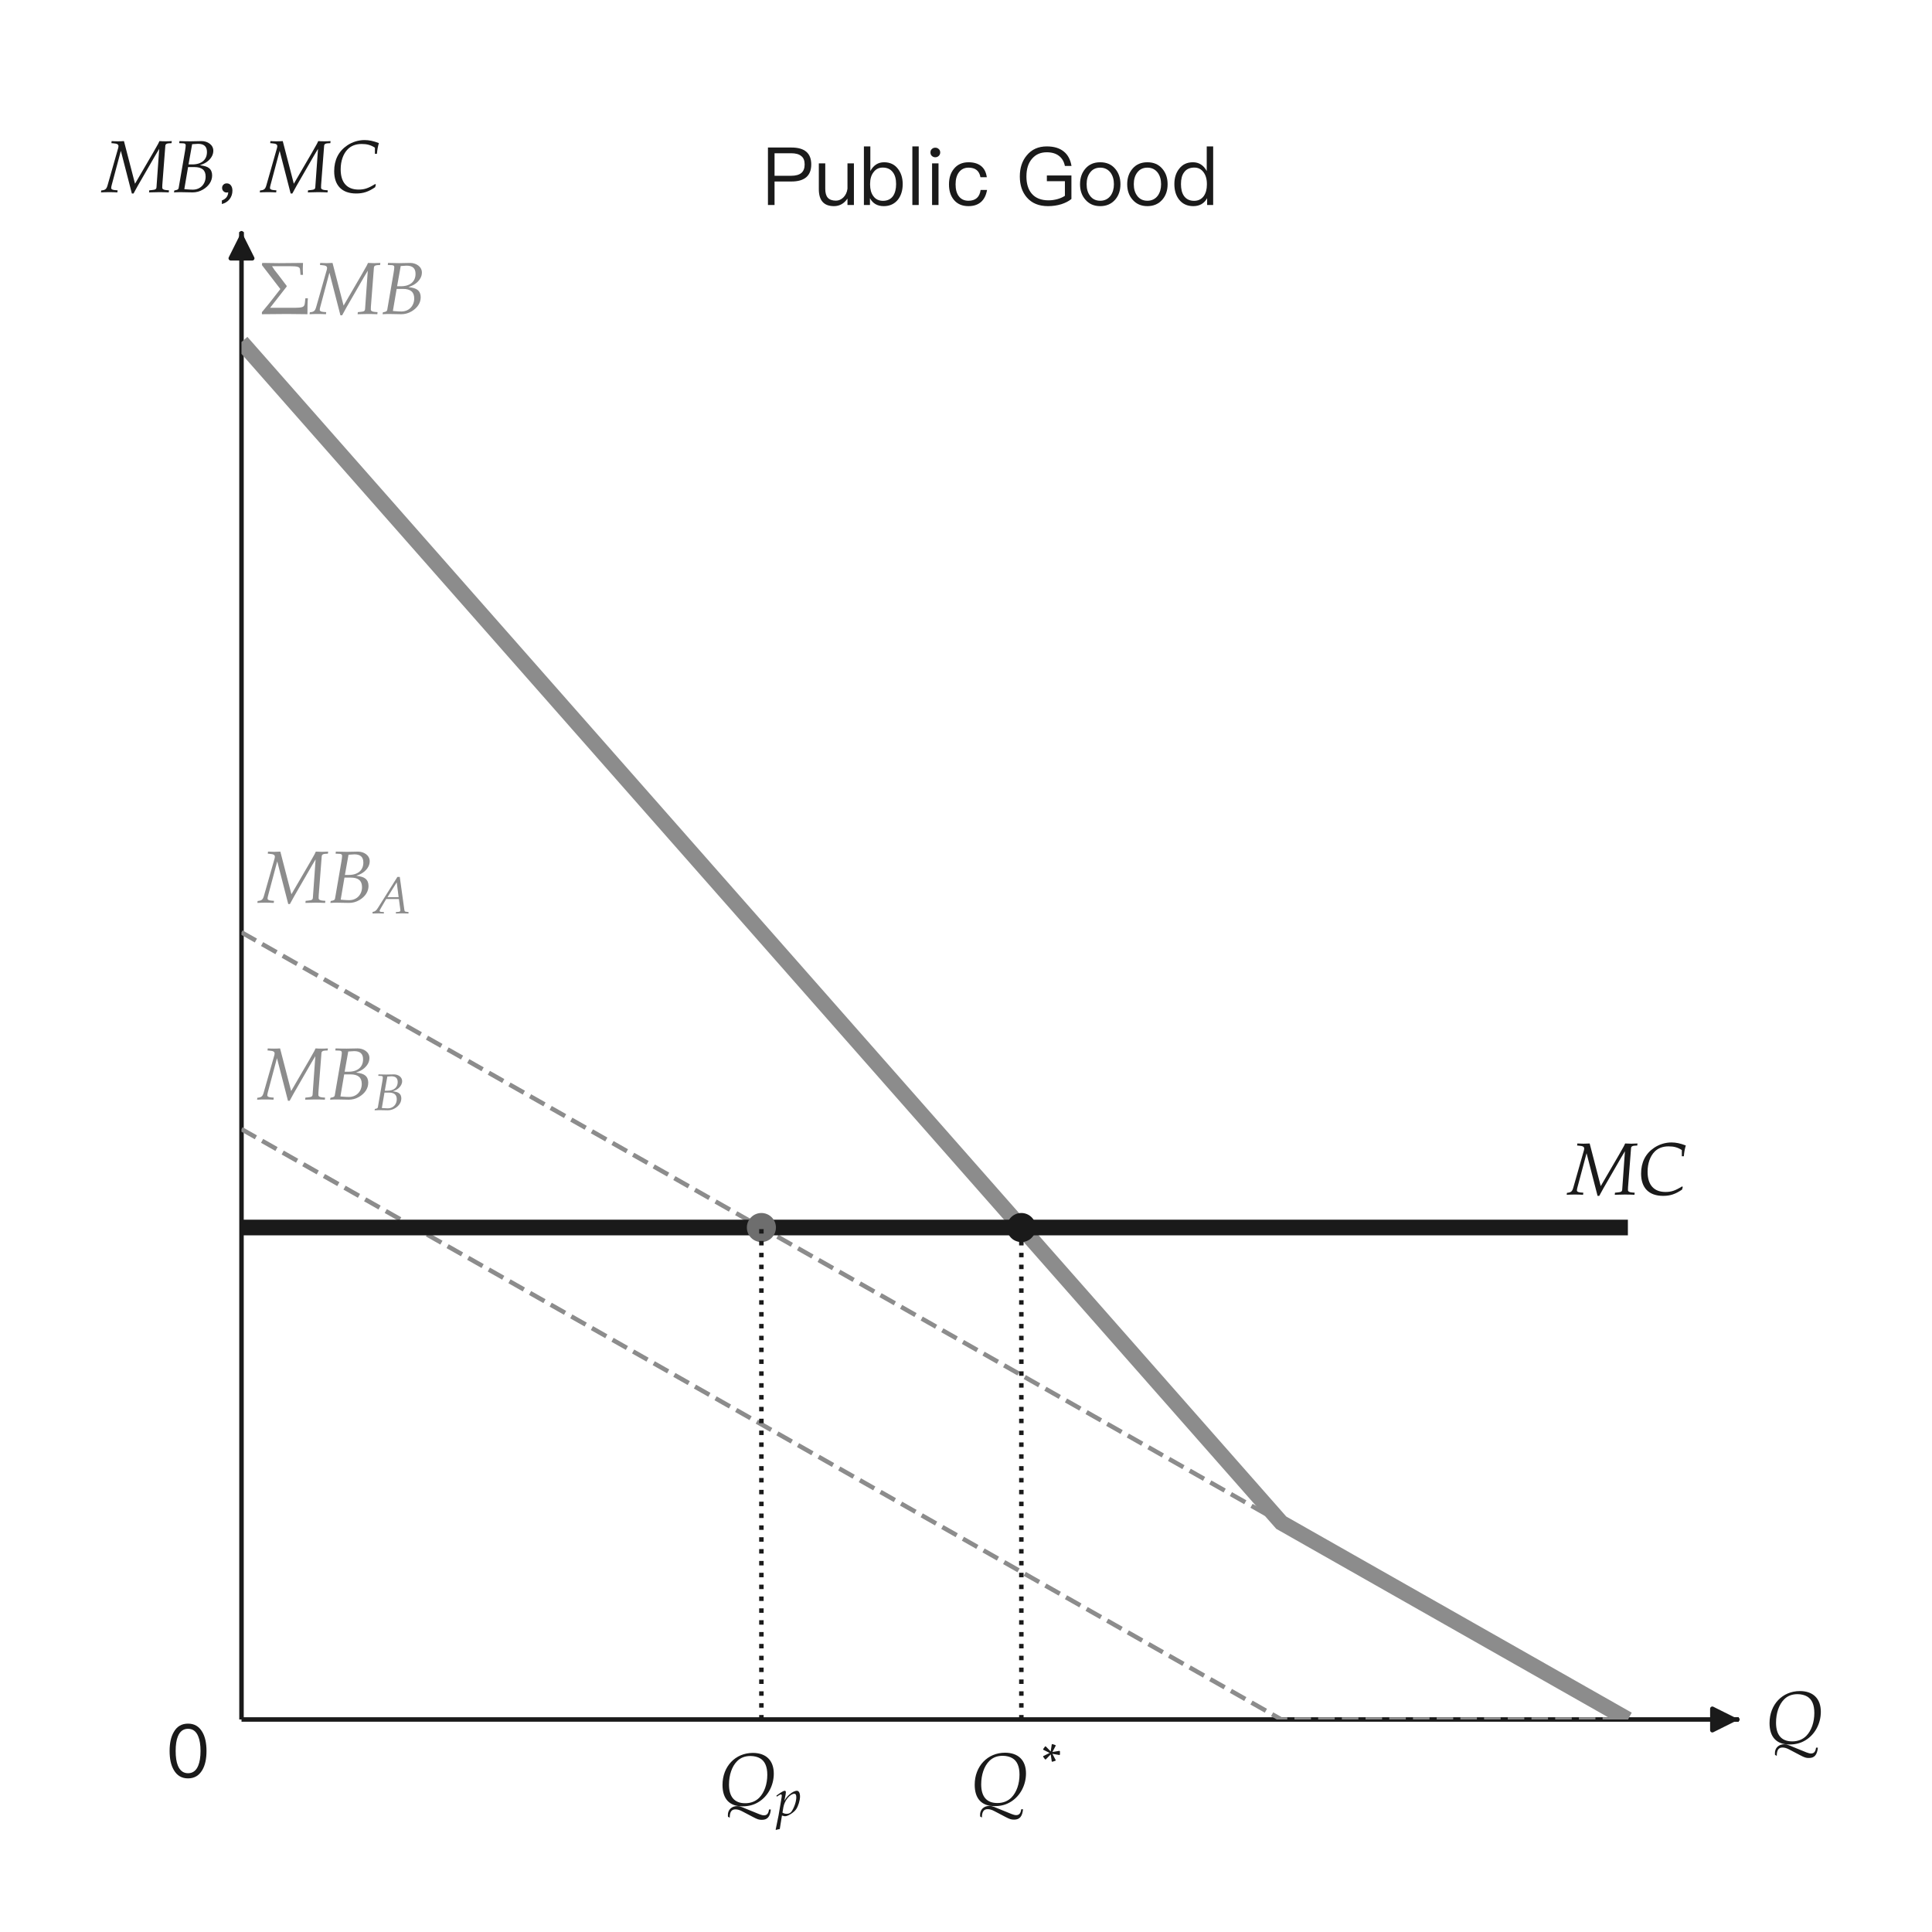
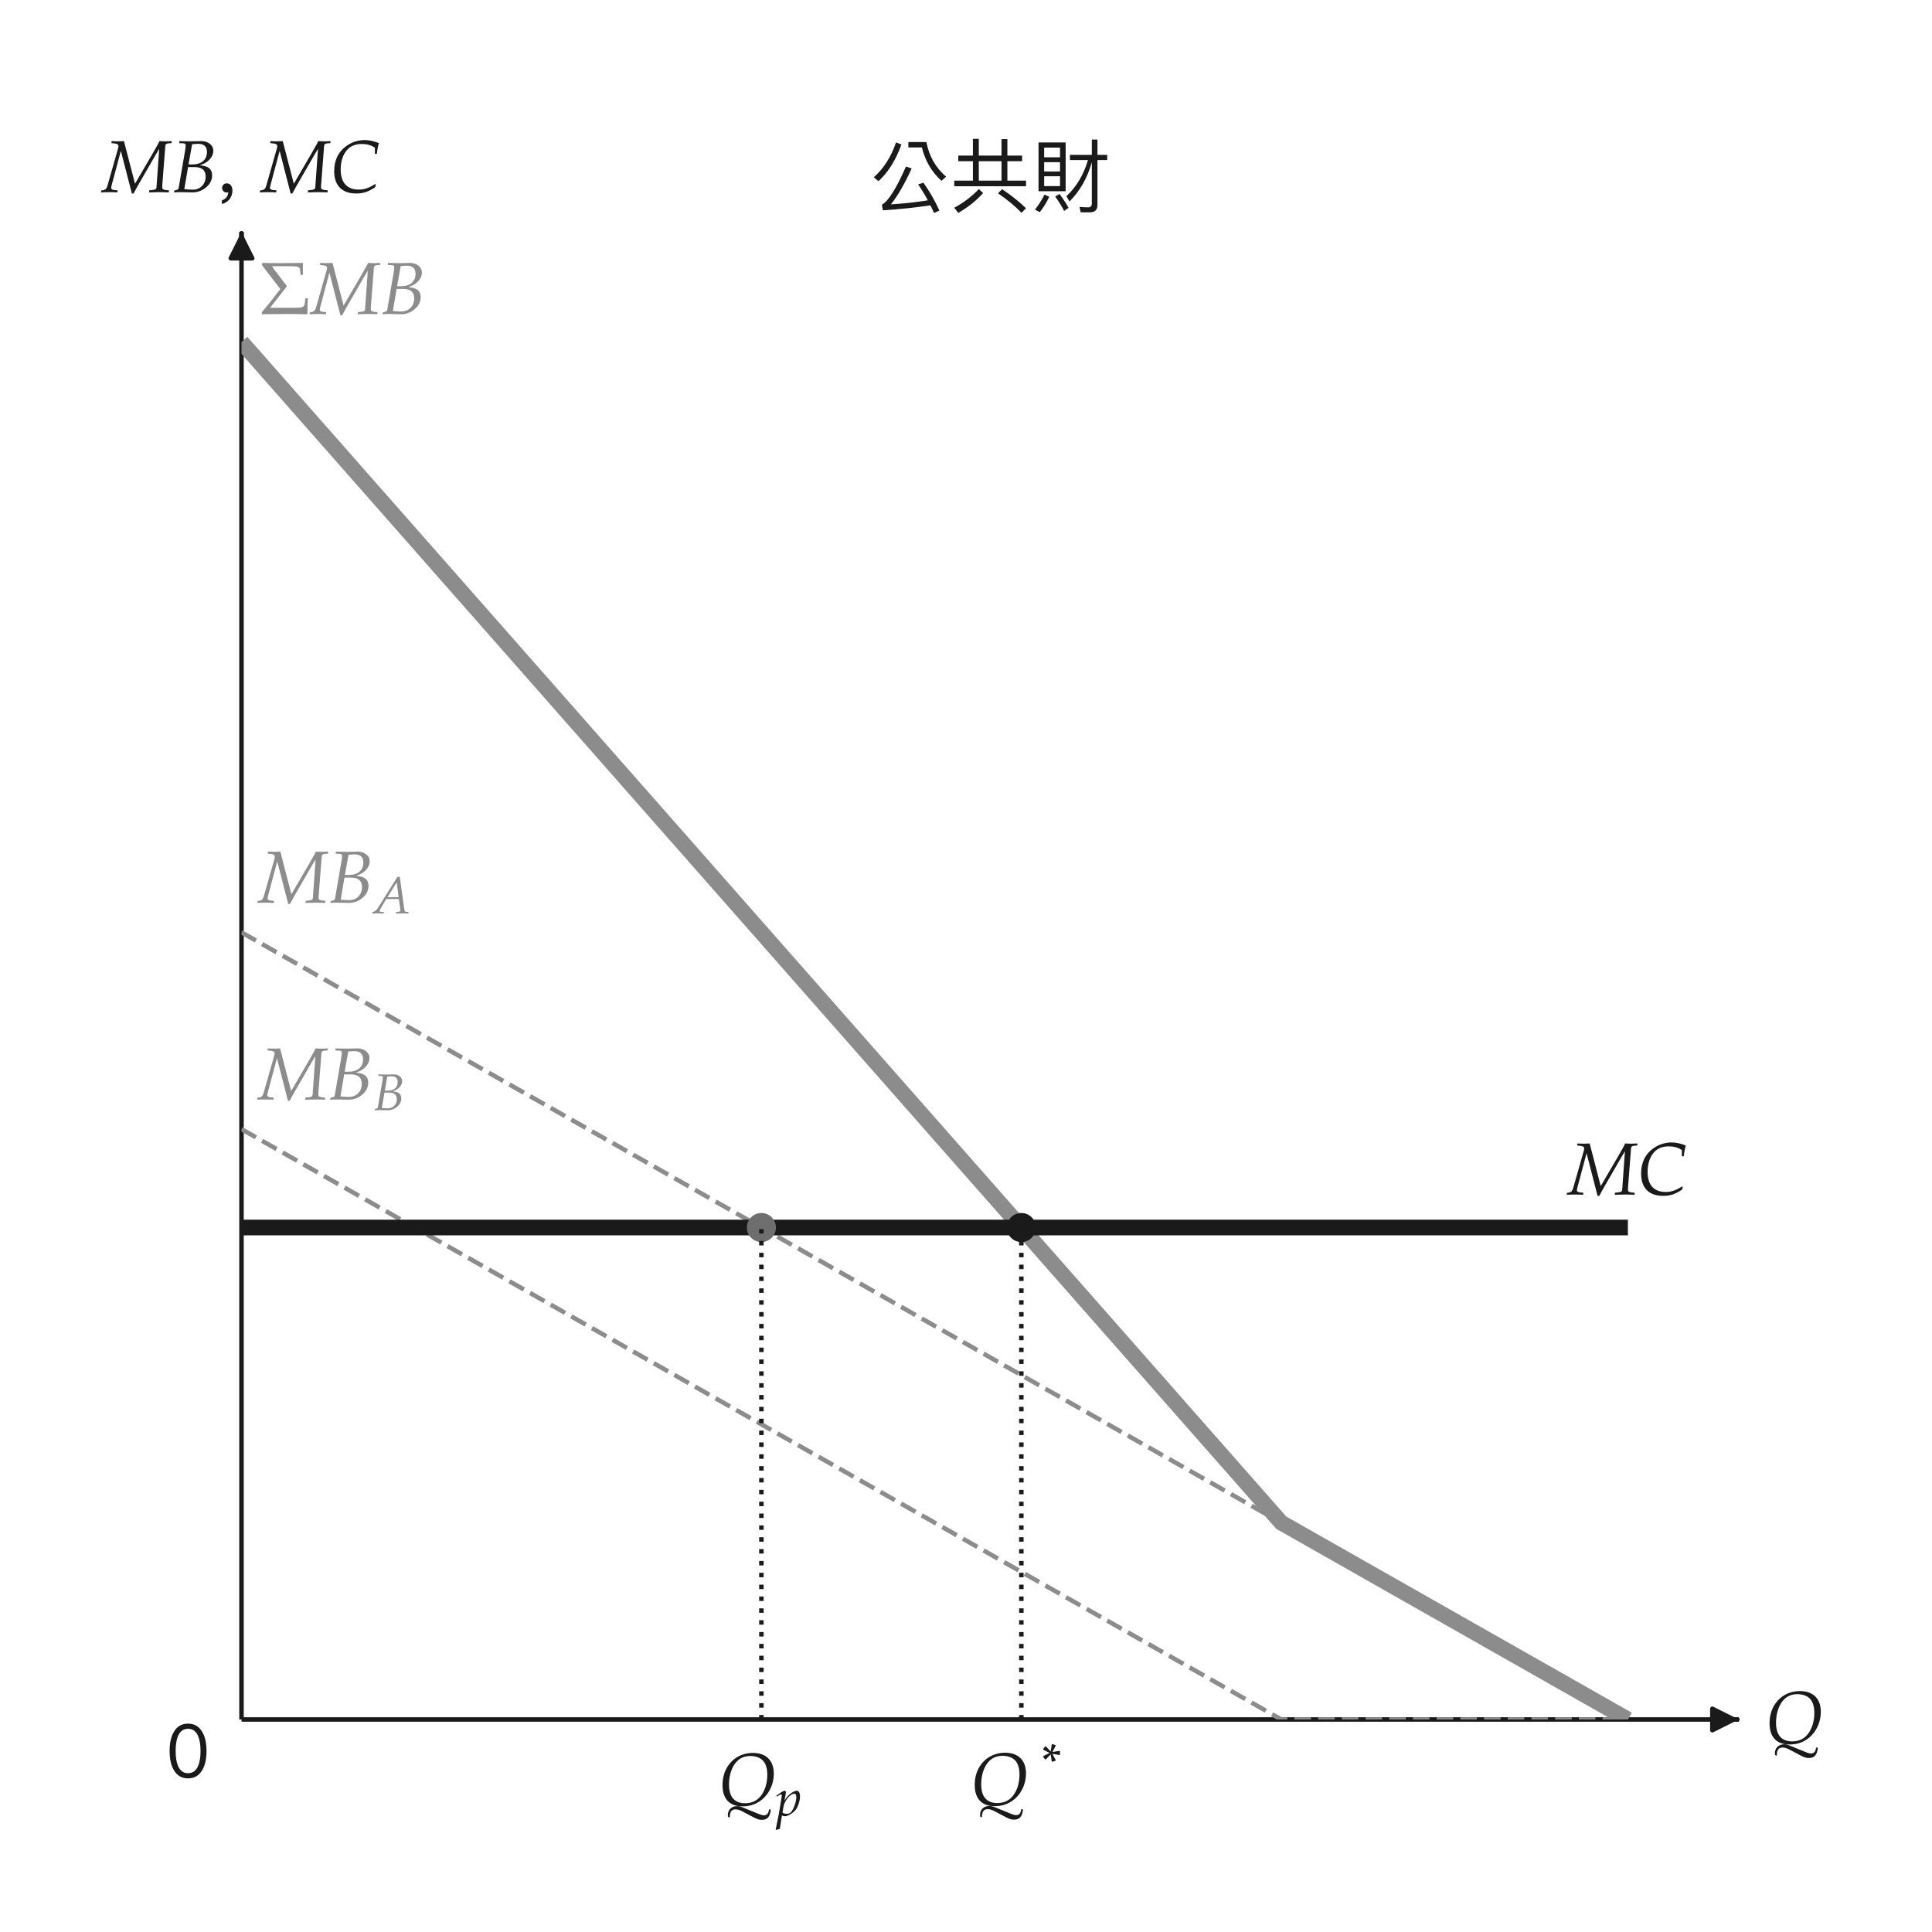
<svg xmlns="http://www.w3.org/2000/svg" xmlns:xlink="http://www.w3.org/1999/xlink" width="432pt" height="432pt" viewBox="0 0 432 432" version="1.1">
  <defs>
    <style type="text/css">*{stroke-linejoin: round; stroke-linecap: butt}</style>
  </defs>
  <g id="figure_1">
    <g id="patch_1">
      <path d="M 0 432  L 432 432  L 432 0  L 0 0  z " style="fill: #ffffff" />
    </g>
    <g id="axes_1">
      <g id="axes.x">
        <path d="M 54 384.48  L 388.8 384.48  " style="fill: none; stroke: #1a1a1a; stroke-linejoin: miter" />
      </g>
      <g id="patch_2">
        <path d="M 388.465 384.48  Q 388.633 384.48 387.682 384.48  " style="fill: none; stroke: #1a1a1a; stroke-linecap: round" />
        <path d="M 382.882 382.08  L 387.682 384.48  L 382.882 386.88  z " style="fill: #1a1a1a; stroke: #1a1a1a; stroke-linecap: round" />
      </g>
      <g id="axes.y">
        <path d="M 54 384.48  L 54 51.84  " style="fill: none; stroke: #1a1a1a; stroke-linejoin: miter" />
      </g>
      <g id="patch_3">
        <path d="M 54 52.173  Q 54 52.006 54 52.958  " style="fill: none; stroke: #1a1a1a; stroke-linecap: round" />
        <path d="M 51.6 57.758  L 54 52.958  L 56.4 57.758  z " style="fill: #1a1a1a; stroke: #1a1a1a; stroke-linecap: round" />
      </g>
      <g id="axes.y.label">
        <g style="fill: #1a1a1a" transform="translate(22.8975 43.035) scale(0.165 -0.165)">
          <defs>
            <path id="TeXGyrePagella-Italic-2e" d="M -122 -19  C 115 -6 358 0 595 0  C 832 0 1069 -6 1299 -19  L 1318 160  L 1075 179  C 870 198 762 256 762 352  C 762 416 774 499 806 614  L 1600 3584  L 2554 -115  L 2701 -115  L 3066 550  L 4595 3200  L 4928 3757  L 4691 429  C 4678 250 4589 211 4262 179  L 4064 160  L 4045 -19  C 4333 -6 4614 0 4902 0  C 5190 0 5472 -6 5754 -19  L 5773 160  L 5536 179  C 5306 198 5184 269 5190 403  L 5197 640  L 5459 4038  C 5466 4160 5568 4224 5754 4237  L 5997 4250  L 6016 4429  C 5837 4416 5658 4410 5478 4410  C 5299 4410 5120 4416 4947 4429  C 4826 4192 4947 4365 4403 3430  L 2829 730  L 1869 4429  C 1690 4416 1510 4410 1331 4410  C 1152 4410 973 4416 800 4429  L 781 4250  L 947 4237  C 1280 4211 1395 4147 1395 3981  C 1395 3942 1389 3898 1376 3853  L 448 595  C 352 262 250 179 -102 147  L -122 -19  z " transform="scale(0.015625)" />
            <path id="TeXGyrePagella-Italic-23" d="M 166 -19  C 358 -6 557 0 749 0  C 1094 0 1434 -19 1779 -19  C 2086 -19 2387 51 2688 230  C 3194 531 3475 966 3475 1453  C 3475 1728 3386 1939 3213 2080  C 3046 2214 2854 2272 2413 2336  C 2778 2464 2931 2547 3136 2720  C 3424 2976 3578 3270 3578 3597  C 3578 4122 3059 4429 2566 4429  C 2246 4429 1926 4410 1606 4410  C 1280 4410 960 4416 640 4429  L 621 4250  L 960 4237  C 1114 4230 1184 4179 1184 4064  C 1184 3974 1158 3770 1126 3578  L 570 352  C 550 237 467 192 198 147  L 166 -19  z M 1062 262  L 1389 2176  L 1933 2176  C 2592 2176 2912 1907 2912 1350  C 2912 691 2445 218 1805 218  C 1677 218 1491 224 1280 243  C 1242 250 1165 256 1062 262  z M 1427 2406  L 1741 4160  C 1914 4160 2080 4192 2253 4192  C 2771 4192 3027 3962 3027 3482  C 3027 2810 2554 2406 1760 2406  L 1427 2406  z " transform="scale(0.015625)" />
            <path id="PingFangTC-Regular-f" d="M 845 762  C 717 762 621 730 550 653  C 467 582 429 486 429 365  C 429 256 467 160 544 83  C 621 6 710 -32 819 -32  C 883 -32 928 -19 960 -6  C 960 -160 909 -301 819 -435  C 717 -563 576 -659 410 -717  L 410 -1030  C 685 -960 909 -819 1075 -614  C 1242 -397 1325 -147 1325 134  C 1325 320 1280 467 1197 582  C 1107 704 986 762 845 762  z " transform="scale(0.015625)" />
            <path id="PingFangTC-Regular-3" transform="scale(0.015625)" />
            <path id="TeXGyrePagella-Italic-24" d="M 288 1818  C 288 576 966 -115 2195 -115  C 2810 -115 3258 32 3840 429  L 3904 659  L 3840 704  C 3238 333 2906 224 2406 224  C 1395 224 851 838 851 1978  C 851 2694 1069 3322 1459 3718  C 1760 4026 2170 4179 2675 4179  C 3136 4179 3462 4090 3821 3859  L 3821 3322  L 3994 3322  C 4026 3686 4077 3962 4166 4256  C 3674 4442 3315 4518 2918 4518  C 2394 4518 1869 4358 1421 4058  C 672 3552 288 2797 288 1818  z " transform="scale(0.015625)" />
          </defs>
          <use xlink:href="#TeXGyrePagella-Italic-2e" transform="translate(0 0.40625)" />
          <use xlink:href="#TeXGyrePagella-Italic-23" transform="translate(94.39992 0.40625)" />
          <use xlink:href="#PingFangTC-Regular-f" transform="translate(155.4999 0.40625)" />
          <use xlink:href="#PingFangTC-Regular-3" transform="translate(181.8998 0.40625)" />
          <use xlink:href="#TeXGyrePagella-Italic-2e" transform="translate(215.1998 0.40625)" />
          <use xlink:href="#TeXGyrePagella-Italic-24" transform="translate(309.5997 0.40625)" />
        </g>
      </g>
      <g id="axes.x.label">
        <g style="fill: #1a1a1a" transform="translate(394.8 389.8425) scale(0.165 -0.165)">
          <defs>
            <path id="TeXGyrePagella-Italic-32" d="M 339 1741  C 339 531 941 -115 2067 -115  C 2611 -115 3066 6 3482 269  C 4288 768 4787 1709 4787 2720  C 4787 3859 4122 4518 2970 4518  C 1453 4518 339 3347 339 1741  z M 806 -909  C 806 -909 806 -966 813 -1018  L 966 -1101  C 966 -608 1120 -378 1459 -378  C 1645 -378 1824 -429 2074 -563  L 3002 -1050  C 3386 -1248 3501 -1286 3757 -1286  C 4237 -1286 4467 -1011 4531 -390  L 4371 -390  C 4333 -736 4192 -896 3936 -896  C 3827 -896 3706 -864 3539 -800  L 2029 -186  C 1869 -122 1754 -96 1606 -96  C 1133 -96 781 -422 806 -909  z M 902 1773  C 902 2605 1158 3354 1600 3795  C 1901 4102 2285 4250 2771 4250  C 3078 4250 3392 4173 3603 4045  C 4019 3802 4224 3322 4224 2618  C 4224 1811 3968 1088 3533 640  C 3219 320 2803 154 2304 154  C 1382 154 902 704 902 1773  z " transform="scale(0.015625)" />
          </defs>
          <use xlink:href="#TeXGyrePagella-Italic-32" transform="translate(0 0.40625)" />
        </g>
      </g>
      <g id="axes.origin.label">
        <g style="fill: #1a1a1a" transform="translate(37.1 397.42) scale(0.165 -0.165)">
          <defs>
            <path id="PingFangTC-Regular-13" d="M 1920 4659  C 1370 4659 960 4422 685 3936  C 442 3526 320 2976 320 2285  C 320 1594 442 1043 685 634  C 960 154 1370 -90 1920 -90  C 2464 -90 2874 154 3155 634  C 3398 1043 3520 1594 3520 2285  C 3520 2976 3398 3526 3155 3936  C 2874 4422 2464 4659 1920 4659  z M 1920 4211  C 2330 4211 2624 3994 2803 3552  C 2931 3245 3002 2822 3002 2285  C 3002 1754 2931 1331 2803 1018  C 2624 582 2330 358 1920 358  C 1510 358 1216 582 1037 1018  C 909 1331 845 1754 845 2285  C 845 2822 909 3245 1037 3552  C 1216 3994 1510 4211 1920 4211  z " transform="scale(0.015625)" />
          </defs>
          <use xlink:href="#PingFangTC-Regular-13" />
        </g>
      </g>
      <g id="public_good.individual.0">
-         <path d="M 54 208.48  L 57.1 210.24  L 60.2 212  L 63.3 213.76  L 66.4 215.52  L 69.5 217.28  L 72.6 219.04  L 75.7 220.8  L 78.8 222.56  L 81.9 224.32  L 85 226.08  L 88.1 227.84  L 91.2 229.6  L 94.3 231.36  L 97.4 233.12  L 100.5 234.88  L 103.6 236.64  L 106.7 238.4  L 109.8 240.16  L 112.9 241.92  L 116 243.68  L 119.1 245.44  L 122.2 247.2  L 125.3 248.96  L 128.4 250.72  L 131.5 252.48  L 134.6 254.24  L 137.7 256  L 140.8 257.76  L 143.9 259.52  L 147 261.28  L 150.1 263.04  L 153.2 264.8  L 156.3 266.56  L 159.4 268.32  L 162.5 270.08  L 165.6 271.84  L 168.7 273.6  L 171.8 275.36  L 174.9 277.12  L 178 278.88  L 181.1 280.64  L 184.2 282.4  L 187.3 284.16  L 190.4 285.92  L 193.5 287.68  L 196.6 289.44  L 199.7 291.2  L 202.8 292.96  L 205.9 294.72  L 209 296.48  L 212.1 298.24  L 215.2 300  L 218.3 301.76  L 221.4 303.52  L 224.5 305.28  L 227.6 307.04  L 230.7 308.8  L 233.8 310.56  L 236.9 312.32  L 240 314.08  L 243.1 315.84  L 246.2 317.6  L 249.3 319.36  L 252.4 321.12  L 255.5 322.88  L 258.6 324.64  L 261.7 326.4  L 264.8 328.16  L 267.9 329.92  L 271 331.68  L 274.1 333.44  L 277.2 335.2  L 280.3 336.96  L 283.4 338.72  L 286.5 340.48  L 289.6 342.24  L 292.7 344  L 295.8 345.76  L 298.9 347.52  L 302 349.28  L 305.1 351.04  L 308.2 352.8  L 311.3 354.56  L 314.4 356.32  L 317.5 358.08  L 320.6 359.84  L 323.7 361.6  L 326.8 363.36  L 329.9 365.12  L 333 366.88  L 336.1 368.64  L 339.2 370.4  L 342.3 372.16  L 345.4 373.92  L 348.5 375.68  L 351.6 377.44  L 354.7 379.2  L 357.8 380.96  L 360.9 382.72  L 364 384.48  " clip-path="url(#p038cf3efd3)" style="fill: none; stroke-dasharray: 3.7,1.6; stroke-dashoffset: 0; stroke: #8c8c8c; stroke-linejoin: miter" />
+         <path d="M 54 208.48  L 57.1 210.24  L 60.2 212  L 63.3 213.76  L 66.4 215.52  L 69.5 217.28  L 72.6 219.04  L 75.7 220.8  L 78.8 222.56  L 81.9 224.32  L 85 226.08  L 88.1 227.84  L 91.2 229.6  L 94.3 231.36  L 97.4 233.12  L 100.5 234.88  L 103.6 236.64  L 106.7 238.4  L 109.8 240.16  L 112.9 241.92  L 116 243.68  L 119.1 245.44  L 122.2 247.2  L 125.3 248.96  L 128.4 250.72  L 131.5 252.48  L 134.6 254.24  L 137.7 256  L 140.8 257.76  L 143.9 259.52  L 147 261.28  L 150.1 263.04  L 153.2 264.8  L 156.3 266.56  L 159.4 268.32  L 162.5 270.08  L 165.6 271.84  L 168.7 273.6  L 171.8 275.36  L 174.9 277.12  L 178 278.88  L 181.1 280.64  L 184.2 282.4  L 187.3 284.16  L 190.4 285.92  L 193.5 287.68  L 196.6 289.44  L 199.7 291.2  L 202.8 292.96  L 205.9 294.72  L 209 296.48  L 212.1 298.24  L 215.2 300  L 218.3 301.76  L 221.4 303.52  L 224.5 305.28  L 227.6 307.04  L 230.7 308.8  L 233.8 310.56  L 236.9 312.32  L 240 314.08  L 243.1 315.84  L 246.2 317.6  L 249.3 319.36  L 252.4 321.12  L 255.5 322.88  L 258.6 324.64  L 261.7 326.4  L 264.8 328.16  L 267.9 329.92  L 271 331.68  L 274.1 333.44  L 277.2 335.2  L 280.3 336.96  L 283.4 338.72  L 286.5 340.48  L 289.6 342.24  L 292.7 344  L 295.8 345.76  L 298.9 347.52  L 302 349.28  L 305.1 351.04  L 308.2 352.8  L 311.3 354.56  L 314.4 356.32  L 317.5 358.08  L 320.6 359.84  L 323.7 361.6  L 326.8 363.36  L 329.9 365.12  L 333 366.88  L 336.1 368.64  L 339.2 370.4  L 342.3 372.16  L 345.4 373.92  L 348.5 375.68  L 351.6 377.44  L 354.7 379.2  L 357.8 380.96  L 360.9 382.72  L 364 384.48  " clip-path="url(#p972988e577)" style="fill: none; stroke-dasharray: 3.7,1.6; stroke-dashoffset: 0; stroke: #8c8c8c; stroke-linejoin: miter" />
      </g>
      <g id="public_good.individual.1">
-         <path d="M 54 252.48  L 57.1 254.24  L 60.2 256  L 63.3 257.76  L 66.4 259.52  L 69.5 261.28  L 72.6 263.04  L 75.7 264.8  L 78.8 266.56  L 81.9 268.32  L 85 270.08  L 88.1 271.84  L 91.2 273.6  L 94.3 275.36  L 97.4 277.12  L 100.5 278.88  L 103.6 280.64  L 106.7 282.4  L 109.8 284.16  L 112.9 285.92  L 116 287.68  L 119.1 289.44  L 122.2 291.2  L 125.3 292.96  L 128.4 294.72  L 131.5 296.48  L 134.6 298.24  L 137.7 300  L 140.8 301.76  L 143.9 303.52  L 147 305.28  L 150.1 307.04  L 153.2 308.8  L 156.3 310.56  L 159.4 312.32  L 162.5 314.08  L 165.6 315.84  L 168.7 317.6  L 171.8 319.36  L 174.9 321.12  L 178 322.88  L 181.1 324.64  L 184.2 326.4  L 187.3 328.16  L 190.4 329.92  L 193.5 331.68  L 196.6 333.44  L 199.7 335.2  L 202.8 336.96  L 205.9 338.72  L 209 340.48  L 212.1 342.24  L 215.2 344  L 218.3 345.76  L 221.4 347.52  L 224.5 349.28  L 227.6 351.04  L 230.7 352.8  L 233.8 354.56  L 236.9 356.32  L 240 358.08  L 243.1 359.84  L 246.2 361.6  L 249.3 363.36  L 252.4 365.12  L 255.5 366.88  L 258.6 368.64  L 261.7 370.4  L 264.8 372.16  L 267.9 373.92  L 271 375.68  L 274.1 377.44  L 277.2 379.2  L 280.3 380.96  L 283.4 382.72  L 286.5 384.48  L 289.6 384.48  L 292.7 384.48  L 295.8 384.48  L 298.9 384.48  L 302 384.48  L 305.1 384.48  L 308.2 384.48  L 311.3 384.48  L 314.4 384.48  L 317.5 384.48  L 320.6 384.48  L 323.7 384.48  L 326.8 384.48  L 329.9 384.48  L 333 384.48  L 336.1 384.48  L 339.2 384.48  L 342.3 384.48  L 345.4 384.48  L 348.5 384.48  L 351.6 384.48  L 354.7 384.48  L 357.8 384.48  L 360.9 384.48  L 364 384.48  " clip-path="url(#p038cf3efd3)" style="fill: none; stroke-dasharray: 3.7,1.6; stroke-dashoffset: 0; stroke: #8c8c8c; stroke-linejoin: miter" />
+         <path d="M 54 252.48  L 57.1 254.24  L 60.2 256  L 63.3 257.76  L 66.4 259.52  L 69.5 261.28  L 72.6 263.04  L 75.7 264.8  L 78.8 266.56  L 81.9 268.32  L 85 270.08  L 88.1 271.84  L 91.2 273.6  L 94.3 275.36  L 97.4 277.12  L 100.5 278.88  L 103.6 280.64  L 106.7 282.4  L 109.8 284.16  L 112.9 285.92  L 116 287.68  L 119.1 289.44  L 122.2 291.2  L 125.3 292.96  L 128.4 294.72  L 131.5 296.48  L 134.6 298.24  L 137.7 300  L 140.8 301.76  L 143.9 303.52  L 147 305.28  L 150.1 307.04  L 153.2 308.8  L 156.3 310.56  L 159.4 312.32  L 162.5 314.08  L 165.6 315.84  L 168.7 317.6  L 171.8 319.36  L 174.9 321.12  L 178 322.88  L 181.1 324.64  L 184.2 326.4  L 187.3 328.16  L 190.4 329.92  L 193.5 331.68  L 196.6 333.44  L 199.7 335.2  L 202.8 336.96  L 205.9 338.72  L 209 340.48  L 212.1 342.24  L 215.2 344  L 218.3 345.76  L 221.4 347.52  L 224.5 349.28  L 227.6 351.04  L 230.7 352.8  L 233.8 354.56  L 236.9 356.32  L 240 358.08  L 243.1 359.84  L 246.2 361.6  L 249.3 363.36  L 252.4 365.12  L 255.5 366.88  L 258.6 368.64  L 261.7 370.4  L 264.8 372.16  L 267.9 373.92  L 271 375.68  L 274.1 377.44  L 277.2 379.2  L 280.3 380.96  L 283.4 382.72  L 286.5 384.48  L 289.6 384.48  L 292.7 384.48  L 295.8 384.48  L 298.9 384.48  L 302 384.48  L 305.1 384.48  L 308.2 384.48  L 311.3 384.48  L 314.4 384.48  L 317.5 384.48  L 320.6 384.48  L 323.7 384.48  L 326.8 384.48  L 329.9 384.48  L 333 384.48  L 336.1 384.48  L 339.2 384.48  L 342.3 384.48  L 345.4 384.48  L 348.5 384.48  L 351.6 384.48  L 354.7 384.48  L 357.8 384.48  L 360.9 384.48  L 364 384.48  " clip-path="url(#p972988e577)" style="fill: none; stroke-dasharray: 3.7,1.6; stroke-dashoffset: 0; stroke: #8c8c8c; stroke-linejoin: miter" />
      </g>
      <g id="public_good.social_benefit">
-         <path d="M 54 76.48  L 57.1 80  L 60.2 83.52  L 63.3 87.04  L 66.4 90.56  L 69.5 94.08  L 72.6 97.6  L 75.7 101.12  L 78.8 104.64  L 81.9 108.16  L 85 111.68  L 88.1 115.2  L 91.2 118.72  L 94.3 122.24  L 97.4 125.76  L 100.5 129.28  L 103.6 132.8  L 106.7 136.32  L 109.8 139.84  L 112.9 143.36  L 116 146.88  L 119.1 150.4  L 122.2 153.92  L 125.3 157.44  L 128.4 160.96  L 131.5 164.48  L 134.6 168  L 137.7 171.52  L 140.8 175.04  L 143.9 178.56  L 147 182.08  L 150.1 185.6  L 153.2 189.12  L 156.3 192.64  L 159.4 196.16  L 162.5 199.68  L 165.6 203.2  L 168.7 206.72  L 171.8 210.24  L 174.9 213.76  L 178 217.28  L 181.1 220.8  L 184.2 224.32  L 187.3 227.84  L 190.4 231.36  L 193.5 234.88  L 196.6 238.4  L 199.7 241.92  L 202.8 245.44  L 205.9 248.96  L 209 252.48  L 212.1 256  L 215.2 259.52  L 218.3 263.04  L 221.4 266.56  L 224.5 270.08  L 227.6 273.6  L 230.7 277.12  L 233.8 280.64  L 236.9 284.16  L 240 287.68  L 243.1 291.2  L 246.2 294.72  L 249.3 298.24  L 252.4 301.76  L 255.5 305.28  L 258.6 308.8  L 261.7 312.32  L 264.8 315.84  L 267.9 319.36  L 271 322.88  L 274.1 326.4  L 277.2 329.92  L 280.3 333.44  L 283.4 336.96  L 286.5 340.48  L 289.6 342.24  L 292.7 344  L 295.8 345.76  L 298.9 347.52  L 302 349.28  L 305.1 351.04  L 308.2 352.8  L 311.3 354.56  L 314.4 356.32  L 317.5 358.08  L 320.6 359.84  L 323.7 361.6  L 326.8 363.36  L 329.9 365.12  L 333 366.88  L 336.1 368.64  L 339.2 370.4  L 342.3 372.16  L 345.4 373.92  L 348.5 375.68  L 351.6 377.44  L 354.7 379.2  L 357.8 380.96  L 360.9 382.72  L 364 384.48  " clip-path="url(#p038cf3efd3)" style="fill: none; stroke: #8c8c8c; stroke-width: 3.5; stroke-linejoin: miter" />
+         <path d="M 54 76.48  L 57.1 80  L 60.2 83.52  L 63.3 87.04  L 66.4 90.56  L 69.5 94.08  L 72.6 97.6  L 75.7 101.12  L 78.8 104.64  L 81.9 108.16  L 85 111.68  L 88.1 115.2  L 91.2 118.72  L 94.3 122.24  L 97.4 125.76  L 100.5 129.28  L 103.6 132.8  L 106.7 136.32  L 109.8 139.84  L 112.9 143.36  L 116 146.88  L 119.1 150.4  L 122.2 153.92  L 125.3 157.44  L 128.4 160.96  L 131.5 164.48  L 134.6 168  L 137.7 171.52  L 140.8 175.04  L 143.9 178.56  L 147 182.08  L 150.1 185.6  L 153.2 189.12  L 156.3 192.64  L 159.4 196.16  L 162.5 199.68  L 165.6 203.2  L 168.7 206.72  L 171.8 210.24  L 174.9 213.76  L 178 217.28  L 181.1 220.8  L 184.2 224.32  L 187.3 227.84  L 190.4 231.36  L 193.5 234.88  L 196.6 238.4  L 199.7 241.92  L 202.8 245.44  L 205.9 248.96  L 209 252.48  L 212.1 256  L 215.2 259.52  L 218.3 263.04  L 221.4 266.56  L 224.5 270.08  L 227.6 273.6  L 230.7 277.12  L 233.8 280.64  L 236.9 284.16  L 240 287.68  L 243.1 291.2  L 246.2 294.72  L 249.3 298.24  L 252.4 301.76  L 255.5 305.28  L 258.6 308.8  L 261.7 312.32  L 264.8 315.84  L 267.9 319.36  L 271 322.88  L 274.1 326.4  L 277.2 329.92  L 280.3 333.44  L 283.4 336.96  L 286.5 340.48  L 289.6 342.24  L 292.7 344  L 295.8 345.76  L 298.9 347.52  L 302 349.28  L 305.1 351.04  L 308.2 352.8  L 311.3 354.56  L 314.4 356.32  L 317.5 358.08  L 320.6 359.84  L 323.7 361.6  L 326.8 363.36  L 329.9 365.12  L 333 366.88  L 336.1 368.64  L 339.2 370.4  L 342.3 372.16  L 345.4 373.92  L 348.5 375.68  L 351.6 377.44  L 354.7 379.2  L 357.8 380.96  L 360.9 382.72  L 364 384.48  " clip-path="url(#p972988e577)" style="fill: none; stroke: #8c8c8c; stroke-width: 3.5; stroke-linejoin: miter" />
      </g>
      <g id="public_good.marginal_cost">
-         <path d="M 54 274.48  L 57.1 274.48  L 60.2 274.48  L 63.3 274.48  L 66.4 274.48  L 69.5 274.48  L 72.6 274.48  L 75.7 274.48  L 78.8 274.48  L 81.9 274.48  L 85 274.48  L 88.1 274.48  L 91.2 274.48  L 94.3 274.48  L 97.4 274.48  L 100.5 274.48  L 103.6 274.48  L 106.7 274.48  L 109.8 274.48  L 112.9 274.48  L 116 274.48  L 119.1 274.48  L 122.2 274.48  L 125.3 274.48  L 128.4 274.48  L 131.5 274.48  L 134.6 274.48  L 137.7 274.48  L 140.8 274.48  L 143.9 274.48  L 147 274.48  L 150.1 274.48  L 153.2 274.48  L 156.3 274.48  L 159.4 274.48  L 162.5 274.48  L 165.6 274.48  L 168.7 274.48  L 171.8 274.48  L 174.9 274.48  L 178 274.48  L 181.1 274.48  L 184.2 274.48  L 187.3 274.48  L 190.4 274.48  L 193.5 274.48  L 196.6 274.48  L 199.7 274.48  L 202.8 274.48  L 205.9 274.48  L 209 274.48  L 212.1 274.48  L 215.2 274.48  L 218.3 274.48  L 221.4 274.48  L 224.5 274.48  L 227.6 274.48  L 230.7 274.48  L 233.8 274.48  L 236.9 274.48  L 240 274.48  L 243.1 274.48  L 246.2 274.48  L 249.3 274.48  L 252.4 274.48  L 255.5 274.48  L 258.6 274.48  L 261.7 274.48  L 264.8 274.48  L 267.9 274.48  L 271 274.48  L 274.1 274.48  L 277.2 274.48  L 280.3 274.48  L 283.4 274.48  L 286.5 274.48  L 289.6 274.48  L 292.7 274.48  L 295.8 274.48  L 298.9 274.48  L 302 274.48  L 305.1 274.48  L 308.2 274.48  L 311.3 274.48  L 314.4 274.48  L 317.5 274.48  L 320.6 274.48  L 323.7 274.48  L 326.8 274.48  L 329.9 274.48  L 333 274.48  L 336.1 274.48  L 339.2 274.48  L 342.3 274.48  L 345.4 274.48  L 348.5 274.48  L 351.6 274.48  L 354.7 274.48  L 357.8 274.48  L 360.9 274.48  L 364 274.48  " clip-path="url(#p038cf3efd3)" style="fill: none; stroke: #1a1a1a; stroke-width: 3.5; stroke-linejoin: miter" />
+         <path d="M 54 274.48  L 57.1 274.48  L 60.2 274.48  L 63.3 274.48  L 66.4 274.48  L 69.5 274.48  L 72.6 274.48  L 75.7 274.48  L 78.8 274.48  L 81.9 274.48  L 85 274.48  L 88.1 274.48  L 91.2 274.48  L 94.3 274.48  L 97.4 274.48  L 100.5 274.48  L 103.6 274.48  L 106.7 274.48  L 109.8 274.48  L 112.9 274.48  L 116 274.48  L 119.1 274.48  L 122.2 274.48  L 125.3 274.48  L 128.4 274.48  L 131.5 274.48  L 134.6 274.48  L 137.7 274.48  L 140.8 274.48  L 143.9 274.48  L 147 274.48  L 150.1 274.48  L 153.2 274.48  L 156.3 274.48  L 159.4 274.48  L 162.5 274.48  L 165.6 274.48  L 168.7 274.48  L 171.8 274.48  L 174.9 274.48  L 178 274.48  L 181.1 274.48  L 184.2 274.48  L 187.3 274.48  L 190.4 274.48  L 193.5 274.48  L 196.6 274.48  L 199.7 274.48  L 202.8 274.48  L 205.9 274.48  L 209 274.48  L 212.1 274.48  L 215.2 274.48  L 218.3 274.48  L 221.4 274.48  L 224.5 274.48  L 227.6 274.48  L 230.7 274.48  L 233.8 274.48  L 236.9 274.48  L 240 274.48  L 243.1 274.48  L 246.2 274.48  L 249.3 274.48  L 252.4 274.48  L 255.5 274.48  L 258.6 274.48  L 261.7 274.48  L 264.8 274.48  L 267.9 274.48  L 271 274.48  L 274.1 274.48  L 277.2 274.48  L 280.3 274.48  L 283.4 274.48  L 286.5 274.48  L 289.6 274.48  L 292.7 274.48  L 295.8 274.48  L 298.9 274.48  L 302 274.48  L 305.1 274.48  L 308.2 274.48  L 311.3 274.48  L 314.4 274.48  L 317.5 274.48  L 320.6 274.48  L 323.7 274.48  L 326.8 274.48  L 329.9 274.48  L 333 274.48  L 336.1 274.48  L 339.2 274.48  L 342.3 274.48  L 345.4 274.48  L 348.5 274.48  L 351.6 274.48  L 354.7 274.48  L 357.8 274.48  L 360.9 274.48  L 364 274.48  " clip-path="url(#p972988e577)" style="fill: none; stroke: #1a1a1a; stroke-width: 3.5; stroke-linejoin: miter" />
      </g>
      <g id="public_good.efficient">
        <defs>
-           <path id="m39e1c3483a" d="M 0 3.25  C 0.862 3.25 1.689 2.908 2.298 2.298  C 2.908 1.689 3.25 0.862 3.25 0  C 3.25 -0.862 2.908 -1.689 2.298 -2.298  C 1.689 -2.908 0.862 -3.25 0 -3.25  C -0.862 -3.25 -1.689 -2.908 -2.298 -2.298  C -2.908 -1.689 -3.25 -0.862 -3.25 0  C -3.25 0.862 -2.908 1.689 -2.298 2.298  C -1.689 2.908 -0.862 3.25 0 3.25  z " />
+           <path id="m1d8ae32459" d="M 0 3.25  C 0.862 3.25 1.689 2.908 2.298 2.298  C 2.908 1.689 3.25 0.862 3.25 0  C 3.25 -0.862 2.908 -1.689 2.298 -2.298  C 1.689 -2.908 0.862 -3.25 0 -3.25  C -0.862 -3.25 -1.689 -2.908 -2.298 -2.298  C -2.908 -1.689 -3.25 -0.862 -3.25 0  C -3.25 0.862 -2.908 1.689 -2.298 2.298  C -1.689 2.908 -0.862 3.25 0 3.25  z " />
        </defs>
        <g>
-           <use xlink:href="#m39e1c3483a" x="228.375" y="274.48" style="fill: #1a1a1a" />
+           <use xlink:href="#m1d8ae32459" x="228.375" y="274.48" style="fill: #1a1a1a" />
        </g>
      </g>
      <g id="public_good.private_provision">
        <defs>
-           <path id="m261ac29e2c" d="M 0 3.25  C 0.862 3.25 1.689 2.908 2.298 2.298  C 2.908 1.689 3.25 0.862 3.25 0  C 3.25 -0.862 2.908 -1.689 2.298 -2.298  C 1.689 -2.908 0.862 -3.25 0 -3.25  C -0.862 -3.25 -1.689 -2.908 -2.298 -2.298  C -2.908 -1.689 -3.25 -0.862 -3.25 0  C -3.25 0.862 -2.908 1.689 -2.298 2.298  C -1.689 2.908 -0.862 3.25 0 3.25  z " />
+           <path id="me486399237" d="M 0 3.25  C 0.862 3.25 1.689 2.908 2.298 2.298  C 2.908 1.689 3.25 0.862 3.25 0  C 3.25 -0.862 2.908 -1.689 2.298 -2.298  C 1.689 -2.908 0.862 -3.25 0 -3.25  C -0.862 -3.25 -1.689 -2.908 -2.298 -2.298  C -2.908 -1.689 -3.25 -0.862 -3.25 0  C -3.25 0.862 -2.908 1.689 -2.298 2.298  C -1.689 2.908 -0.862 3.25 0 3.25  z " />
        </defs>
        <g>
-           <use xlink:href="#m261ac29e2c" x="170.25" y="274.48" style="fill: #6e6e6e" />
+           <use xlink:href="#me486399237" x="170.25" y="274.48" style="fill: #6e6e6e" />
        </g>
      </g>
      <g id="public_good.efficient.mark">
        <g style="fill: #1a1a1a" transform="translate(217.0725 403.67) scale(0.165 -0.165)">
          <defs>
            <path id="TeXGyrePagella-Regular-b" d="M 205 2874  L 448 2541  L 531 2534  L 1146 3162  L 1274 2291  L 1344 2246  L 1734 2374  L 1766 2451  L 1357 3232  L 2227 3085  L 2291 3136  L 2291 3546  L 2227 3603  L 1357 3456  L 1766 4237  L 1734 4314  L 1344 4442  L 1274 4397  L 1146 3526  L 531 4154  L 448 4147  L 205 3814  L 224 3738  L 1011 3341  L 224 2950  L 205 2874  z " transform="scale(0.015625)" />
          </defs>
          <use xlink:href="#TeXGyrePagella-Italic-32" transform="translate(0 0.673438)" />
          <use xlink:href="#TeXGyrePagella-Regular-b" transform="translate(95.76319 34.41562) scale(0.7)" />
        </g>
      </g>
      <g id="public_good.private_provision.mark">
        <g style="fill: #1a1a1a" transform="translate(160.68 403.67) scale(0.165 -0.165)">
          <defs>
            <path id="TeXGyrePagella-Italic-51" d="M -45 -1728  L 0 -1766  C 134 -1722 262 -1690 467 -1658  L 736 19  L 794 0  C 960 -58 1056 -70 1126 -70  C 1485 -70 2221 397 2496 800  C 2758 1190 2976 1894 2976 2374  C 2976 2803 2829 3085 2598 3085  C 2330 3085 1997 2912 1658 2618  C 1402 2387 1267 2227 1037 1850  L 1190 2611  C 1210 2720 1222 2816 1222 2893  C 1222 3014 1171 3085 1082 3085  C 947 3085 704 2950 230 2611  L 51 2483  L 96 2355  L 301 2490  C 480 2605 550 2637 608 2637  C 672 2637 717 2579 717 2490  C 717 2438 704 2310 691 2246  L 320 51  L 6 -1491  L -45 -1728  z M 800 378  L 915 1056  C 1056 1875 1741 2714 2272 2714  C 2438 2714 2515 2573 2515 2278  C 2515 1760 2259 998 1920 512  C 1792 326 1587 230 1325 230  C 1126 230 966 275 800 378  z " transform="scale(0.015625)" />
          </defs>
          <use xlink:href="#TeXGyrePagella-Italic-32" transform="translate(0 0.40625)" />
          <use xlink:href="#TeXGyrePagella-Italic-51" transform="translate(77.79993 -14.05469) scale(0.7)" />
        </g>
      </g>
      <g id="public_good.efficient.guide">
-         <path d="M 228.375 384.48  L 228.375 274.48  " clip-path="url(#p038cf3efd3)" style="fill: none; stroke-dasharray: 1,1.65; stroke-dashoffset: 0; stroke: #1a1a1a; stroke-linejoin: miter" />
+         <path d="M 228.375 384.48  L 228.375 274.48  " clip-path="url(#p972988e577)" style="fill: none; stroke-dasharray: 1,1.65; stroke-dashoffset: 0; stroke: #1a1a1a; stroke-linejoin: miter" />
      </g>
      <g id="public_good.private_provision.guide">
-         <path d="M 170.25 384.48  L 170.25 274.48  " clip-path="url(#p038cf3efd3)" style="fill: none; stroke-dasharray: 1,1.65; stroke-dashoffset: 0; stroke: #1a1a1a; stroke-linejoin: miter" />
+         <path d="M 170.25 384.48  L 170.25 274.48  " clip-path="url(#p972988e577)" style="fill: none; stroke-dasharray: 1,1.65; stroke-dashoffset: 0; stroke: #1a1a1a; stroke-linejoin: miter" />
      </g>
      <g id="text_1">
-         <g style="fill: #1a1a1a" transform="translate(170.4178 45.84) scale(0.18 -0.18)">
+         <g style="fill: #1a1a1a" transform="translate(194.4 45.84) scale(0.18 -0.18)">
          <defs>
-             <path id="PingFangTC-Regular-33" d="M 461 4570  L 461 0  L 986 0  L 986 1869  L 2323 1869  C 3373 1869 3904 2323 3904 3226  C 3904 4122 3379 4570 2330 4570  L 461 4570  z M 986 4115  L 2298 4115  C 2662 4115 2931 4045 3110 3891  C 3290 3757 3379 3533 3379 3226  C 3379 2918 3290 2694 3117 2547  C 2938 2400 2669 2323 2298 2323  L 986 2323  L 986 4115  z " transform="scale(0.015625)" />
-             <path id="PingFangTC-Regular-58" d="M 397 3309  L 397 1261  C 397 365 794 -90 1600 -90  C 2048 -90 2406 115 2675 512  L 2675 0  L 3187 0  L 3187 3309  L 2675 3309  L 2675 1293  C 2637 1011 2528 781 2349 602  C 2176 435 1978 346 1760 346  C 1459 346 1242 429 1107 582  C 973 736 909 973 909 1286  L 909 3309  L 397 3309  z " transform="scale(0.015625)" />
-             <path id="PingFangTC-Regular-45" d="M 397 4659  L 397 0  L 877 0  L 877 544  C 1101 122 1466 -90 1978 -90  C 2458 -90 2835 90 3110 435  C 3354 755 3482 1165 3482 1664  C 3482 2150 3354 2547 3110 2867  C 2842 3226 2470 3398 2003 3398  C 1530 3398 1165 3168 909 2701  L 909 4659  L 397 4659  z M 1894 2976  C 2253 2976 2522 2848 2707 2592  C 2874 2368 2957 2061 2957 1664  C 2957 1267 2874 954 2720 723  C 2541 467 2272 333 1914 333  C 1581 333 1318 461 1139 717  C 973 947 890 1248 890 1619  L 890 1683  C 890 2067 979 2381 1171 2618  C 1350 2861 1594 2976 1894 2976  z " transform="scale(0.015625)" />
-             <path id="PingFangTC-Regular-4f" d="M 499 4659  L 499 0  L 1005 0  L 1005 4659  L 499 4659  z " transform="scale(0.015625)" />
-             <path id="PingFangTC-Regular-4c" d="M 819 4557  C 710 4557 621 4525 544 4448  C 467 4384 435 4294 435 4179  C 435 4070 467 3981 544 3904  C 621 3834 710 3795 819 3795  C 928 3795 1018 3834 1094 3904  C 1171 3981 1210 4070 1210 4179  C 1210 4294 1171 4384 1094 4448  C 1018 4525 928 4557 819 4557  z M 563 3309  L 563 0  L 1075 0  L 1075 3309  L 563 3309  z " transform="scale(0.015625)" />
-             <path id="PingFangTC-Regular-46" d="M 1824 3398  C 1331 3398 941 3226 659 2874  C 397 2554 269 2144 269 1638  C 269 1133 397 723 659 410  C 934 77 1318 -90 1818 -90  C 2227 -90 2554 19 2803 230  C 3059 448 3219 774 3296 1197  L 2784 1197  C 2707 627 2381 339 1818 339  C 1485 339 1229 461 1056 691  C 877 922 794 1242 794 1645  C 794 2048 883 2368 1062 2605  C 1248 2848 1504 2970 1824 2970  C 2086 2970 2298 2912 2464 2784  C 2624 2656 2726 2464 2771 2208  L 3277 2208  C 3219 2611 3066 2912 2810 3110  C 2560 3302 2234 3398 1824 3398  z " transform="scale(0.015625)" />
-             <path id="PingFangTC-Regular-2a" d="M 2413 4659  C 1741 4659 1210 4422 819 3942  C 448 3501 269 2944 269 2266  C 269 1587 454 1030 826 602  C 1222 141 1786 -90 2509 -90  C 2886 -90 3238 -38 3571 64  C 3885 166 4154 301 4371 480  L 4371 2349  L 2419 2349  L 2419 1894  L 3853 1894  L 3853 730  C 3693 627 3501 538 3277 474  C 3046 410 2810 371 2560 371  C 1965 371 1517 550 1216 902  C 934 1235 794 1690 794 2266  C 794 2854 934 3322 1229 3667  C 1523 4019 1914 4192 2413 4192  C 2816 4192 3142 4096 3392 3898  C 3629 3712 3782 3450 3853 3104  L 4378 3104  C 4294 3603 4096 3981 3776 4243  C 3437 4525 2982 4659 2413 4659  z " transform="scale(0.015625)" />
-             <path id="PingFangTC-Regular-52" d="M 1875 3398  C 1376 3398 986 3232 691 2886  C 410 2560 269 2150 269 1651  C 269 1158 410 749 691 429  C 986 83 1376 -90 1875 -90  C 2368 -90 2765 83 3066 429  C 3341 749 3482 1158 3482 1651  C 3482 2150 3341 2560 3059 2886  C 2765 3232 2368 3398 1875 3398  z M 1875 2970  C 2221 2970 2496 2835 2701 2566  C 2874 2323 2963 2022 2963 1651  C 2963 1293 2874 986 2701 742  C 2496 474 2221 339 1875 339  C 1523 339 1248 474 1056 742  C 877 986 794 1286 794 1651  C 794 2022 877 2323 1056 2566  C 1248 2835 1523 2970 1875 2970  z " transform="scale(0.015625)" />
-             <path id="PingFangTC-Regular-47" d="M 2842 4659  L 2842 2701  C 2586 3168 2221 3398 1747 3398  C 1274 3398 909 3226 640 2867  C 390 2547 269 2150 269 1664  C 269 1165 390 755 640 435  C 909 90 1286 -90 1773 -90  C 2272 -90 2643 122 2874 544  L 2874 0  L 3354 0  L 3354 4659  L 2842 4659  z M 1856 2976  C 2150 2976 2394 2861 2579 2618  C 2758 2381 2854 2067 2854 1683  L 2854 1619  C 2854 1248 2771 947 2611 717  C 2426 461 2170 333 1837 333  C 1478 333 1210 467 1030 723  C 870 954 794 1267 794 1664  C 794 2061 870 2368 1037 2592  C 1216 2848 1491 2976 1856 2976  z " transform="scale(0.015625)" />
+             <path id="PingFangTC-Regular-734d" d="M 2118 4979  C 1722 3821 1133 2899 352 2208  L 717 1894  C 1472 2566 2086 3539 2547 4806  L 2118 4979  z M 4294 1773  L 3872 1638  C 4141 1254 4397 832 4646 371  C 3725 224 2746 115 1709 51  C 2266 749 2816 1702 3360 2906  L 2906 3059  C 2138 1306 1498 294 992 26  L 1075 -422  C 2458 -333 3718 -198 4851 -26  C 4947 -218 5043 -416 5139 -634  L 5568 -442  C 5210 339 4787 1082 4294 1773  z M 3098 5005  L 3098 4576  L 4173 4576  C 4435 3507 4954 2624 5734 1920  L 6099 2253  C 5274 2957 4749 3872 4531 5005  L 3098 5005  z " transform="scale(0.015625)" />
+             <path id="PingFangTC-Regular-648" d="M 666 3930  L 666 3482  L 1830 3482  L 1830 1939  L 346 1939  L 346 1491  L 6054 1491  L 6054 1939  L 4570 1939  L 4570 3482  L 5741 3482  L 5741 3930  L 4570 3930  L 4570 5235  L 4102 5235  L 4102 3930  L 2298 3930  L 2298 5261  L 1830 5261  L 1830 3930  L 666 3930  z M 2298 1939  L 2298 3482  L 4102 3482  L 4102 1939  L 2298 1939  z M 2298 1267  C 1773 704 1120 205 346 -218  L 666 -627  C 1446 -179 2106 352 2643 954  L 2298 1267  z M 4154 1254  L 3821 934  C 4614 384 5235 -134 5690 -621  L 6048 -256  C 5536 243 4909 749 4154 1254  z " transform="scale(0.015625)" />
+             <path id="PingFangTC-Regular-63d8" d="M 4576 3571  C 4230 2394 3654 1440 2861 698  L 3110 282  C 3930 1101 4525 2138 4883 3405  L 4883 115  C 4883 -83 4781 -186 4589 -186  C 4371 -186 4147 -173 3904 -154  L 4000 -582  L 4742 -582  C 5133 -582 5331 -384 5331 0  L 5331 3571  L 6106 3571  L 6106 3987  L 5331 3987  L 5331 5203  L 4883 5203  L 4883 3987  L 3142 3987  L 3142 3571  L 4576 3571  z M 646 4973  L 646 1094  L 2803 1094  L 2803 4973  L 646 4973  z M 2355 1504  L 1094 1504  L 1094 2285  L 2355 2285  L 2355 1504  z M 1094 2669  L 1094 3405  L 2355 3405  L 2355 2669  L 1094 2669  z M 1094 3795  L 1094 4563  L 2355 4563  L 2355 3795  L 1094 3795  z M 2310 883  L 1971 672  C 2272 256 2509 -128 2682 -474  L 3034 -224  C 2867 90 2624 461 2310 883  z M 1120 832  C 928 435 678 38 365 -371  L 749 -570  C 1056 -173 1306 237 1498 653  L 1120 832  z " transform="scale(0.015625)" />
          </defs>
-           <use xlink:href="#PingFangTC-Regular-33" />
-           <use xlink:href="#PingFangTC-Regular-58" transform="translate(64.20312 0)" />
-           <use xlink:href="#PingFangTC-Regular-45" transform="translate(120.2031 0)" />
-           <use xlink:href="#PingFangTC-Regular-4f" transform="translate(178.7969 0)" />
-           <use xlink:href="#PingFangTC-Regular-4c" transform="translate(202.2969 0)" />
-           <use xlink:href="#PingFangTC-Regular-46" transform="translate(227.8906 0)" />
-           <use xlink:href="#PingFangTC-Regular-3" transform="translate(282.5938 0)" />
-           <use xlink:href="#PingFangTC-Regular-2a" transform="translate(315.8906 0)" />
-           <use xlink:href="#PingFangTC-Regular-52" transform="translate(390.6875 0)" />
-           <use xlink:href="#PingFangTC-Regular-52" transform="translate(449.2812 0)" />
-           <use xlink:href="#PingFangTC-Regular-47" transform="translate(507.875 0)" />
+           <use xlink:href="#PingFangTC-Regular-734d" />
+           <use xlink:href="#PingFangTC-Regular-648" transform="translate(100 0)" />
+           <use xlink:href="#PingFangTC-Regular-63d8" transform="translate(200 0)" />
        </g>
      </g>
      <g id="public_good.marginal_cost.label">
        <g style="fill: #1a1a1a" transform="translate(350.635 267.17) scale(0.165 -0.165)">
          <use xlink:href="#TeXGyrePagella-Italic-2e" transform="translate(0 0.40625)" />
          <use xlink:href="#TeXGyrePagella-Italic-24" transform="translate(94.39992 0.40625)" />
        </g>
      </g>
      <g id="public_good.individual.0.label">
        <g style="fill: #8c8c8c" transform="translate(57.86593 201.9741) scale(0.165 -0.165)">
          <defs>
            <path id="TeXGyrePagella-Italic-22" d="M -122 -19  C 115 -6 358 0 595 0  C 826 0 1056 -6 1280 -19  L 1280 160  L 947 179  C 838 186 749 243 749 301  C 749 352 787 435 915 653  L 1568 1773  L 3142 1773  L 3315 493  C 3322 435 3328 384 3328 352  C 3328 250 3232 192 3053 179  L 2771 160  L 2771 -19  C 3034 -6 3290 0 3552 0  C 3814 0 4077 -6 4333 -19  L 4333 160  L 4166 179  C 3866 211 3846 224 3808 512  L 3251 4512  L 2957 4512  L 570 717  C 346 358 224 256 6 205  L -122 173  L -122 -19  z M 1728 2003  L 2874 3846  L 3110 2003  L 1728 2003  z " transform="scale(0.015625)" />
          </defs>
          <use xlink:href="#TeXGyrePagella-Italic-2e" transform="translate(0 0.796875)" />
          <use xlink:href="#TeXGyrePagella-Italic-23" transform="translate(94.39992 0.796875)" />
          <use xlink:href="#TeXGyrePagella-Italic-22" transform="translate(155.4999 -13.66406) scale(0.7)" />
        </g>
      </g>
      <g id="public_good.individual.1.label">
        <g style="fill: #8c8c8c" transform="translate(57.80593 245.9741) scale(0.165 -0.165)">
          <use xlink:href="#TeXGyrePagella-Italic-2e" transform="translate(0 0.796875)" />
          <use xlink:href="#TeXGyrePagella-Italic-23" transform="translate(94.39992 0.796875)" />
          <use xlink:href="#TeXGyrePagella-Italic-23" transform="translate(155.4999 -13.66406) scale(0.7)" />
        </g>
      </g>
      <g id="public_good.social_benefit.label">
        <g style="fill: #8c8c8c" transform="translate(57.82093 70.34157) scale(0.165 -0.165)">
          <defs>
            <path id="TeXGyrePagella-Regular-3a2" d="M 288 -19  C 1011 -13 2112 0 2464 0  C 2816 0 3283 -6 4237 -19  C 4237 531 4243 1018 4275 1363  L 4058 1363  L 4019 998  C 3974 576 3885 538 2906 538  L 998 538  L 2438 2381  L 2432 2445  L 1715 3392  L 1382 3814  C 1306 3923 1242 4019 1165 4147  L 2624 4147  C 3405 4147 3578 4096 3597 3846  L 3635 3392  L 3853 3392  C 3840 3629 3834 3744 3834 3910  C 3834 4077 3840 4192 3853 4429  C 2406 4416 2150 4410 1760 4410  C 1280 4410 794 4422 314 4429  L 288 4243  L 1888 2163  L 909 909  L 288 160  L 288 -19  z " transform="scale(0.015625)" />
          </defs>
          <use xlink:href="#TeXGyrePagella-Regular-3a2" transform="translate(0 0.796875)" />
          <use xlink:href="#TeXGyrePagella-Italic-2e" transform="translate(70.99994 0.796875)" />
          <use xlink:href="#TeXGyrePagella-Italic-23" transform="translate(165.3999 0.796875)" />
        </g>
      </g>
    </g>
  </g>
  <defs>
-     <clipPath id="p038cf3efd3">
+     <clipPath id="p972988e577">
      <rect x="54" y="51.84" width="334.8" height="332.64" />
    </clipPath>
  </defs>
</svg>
